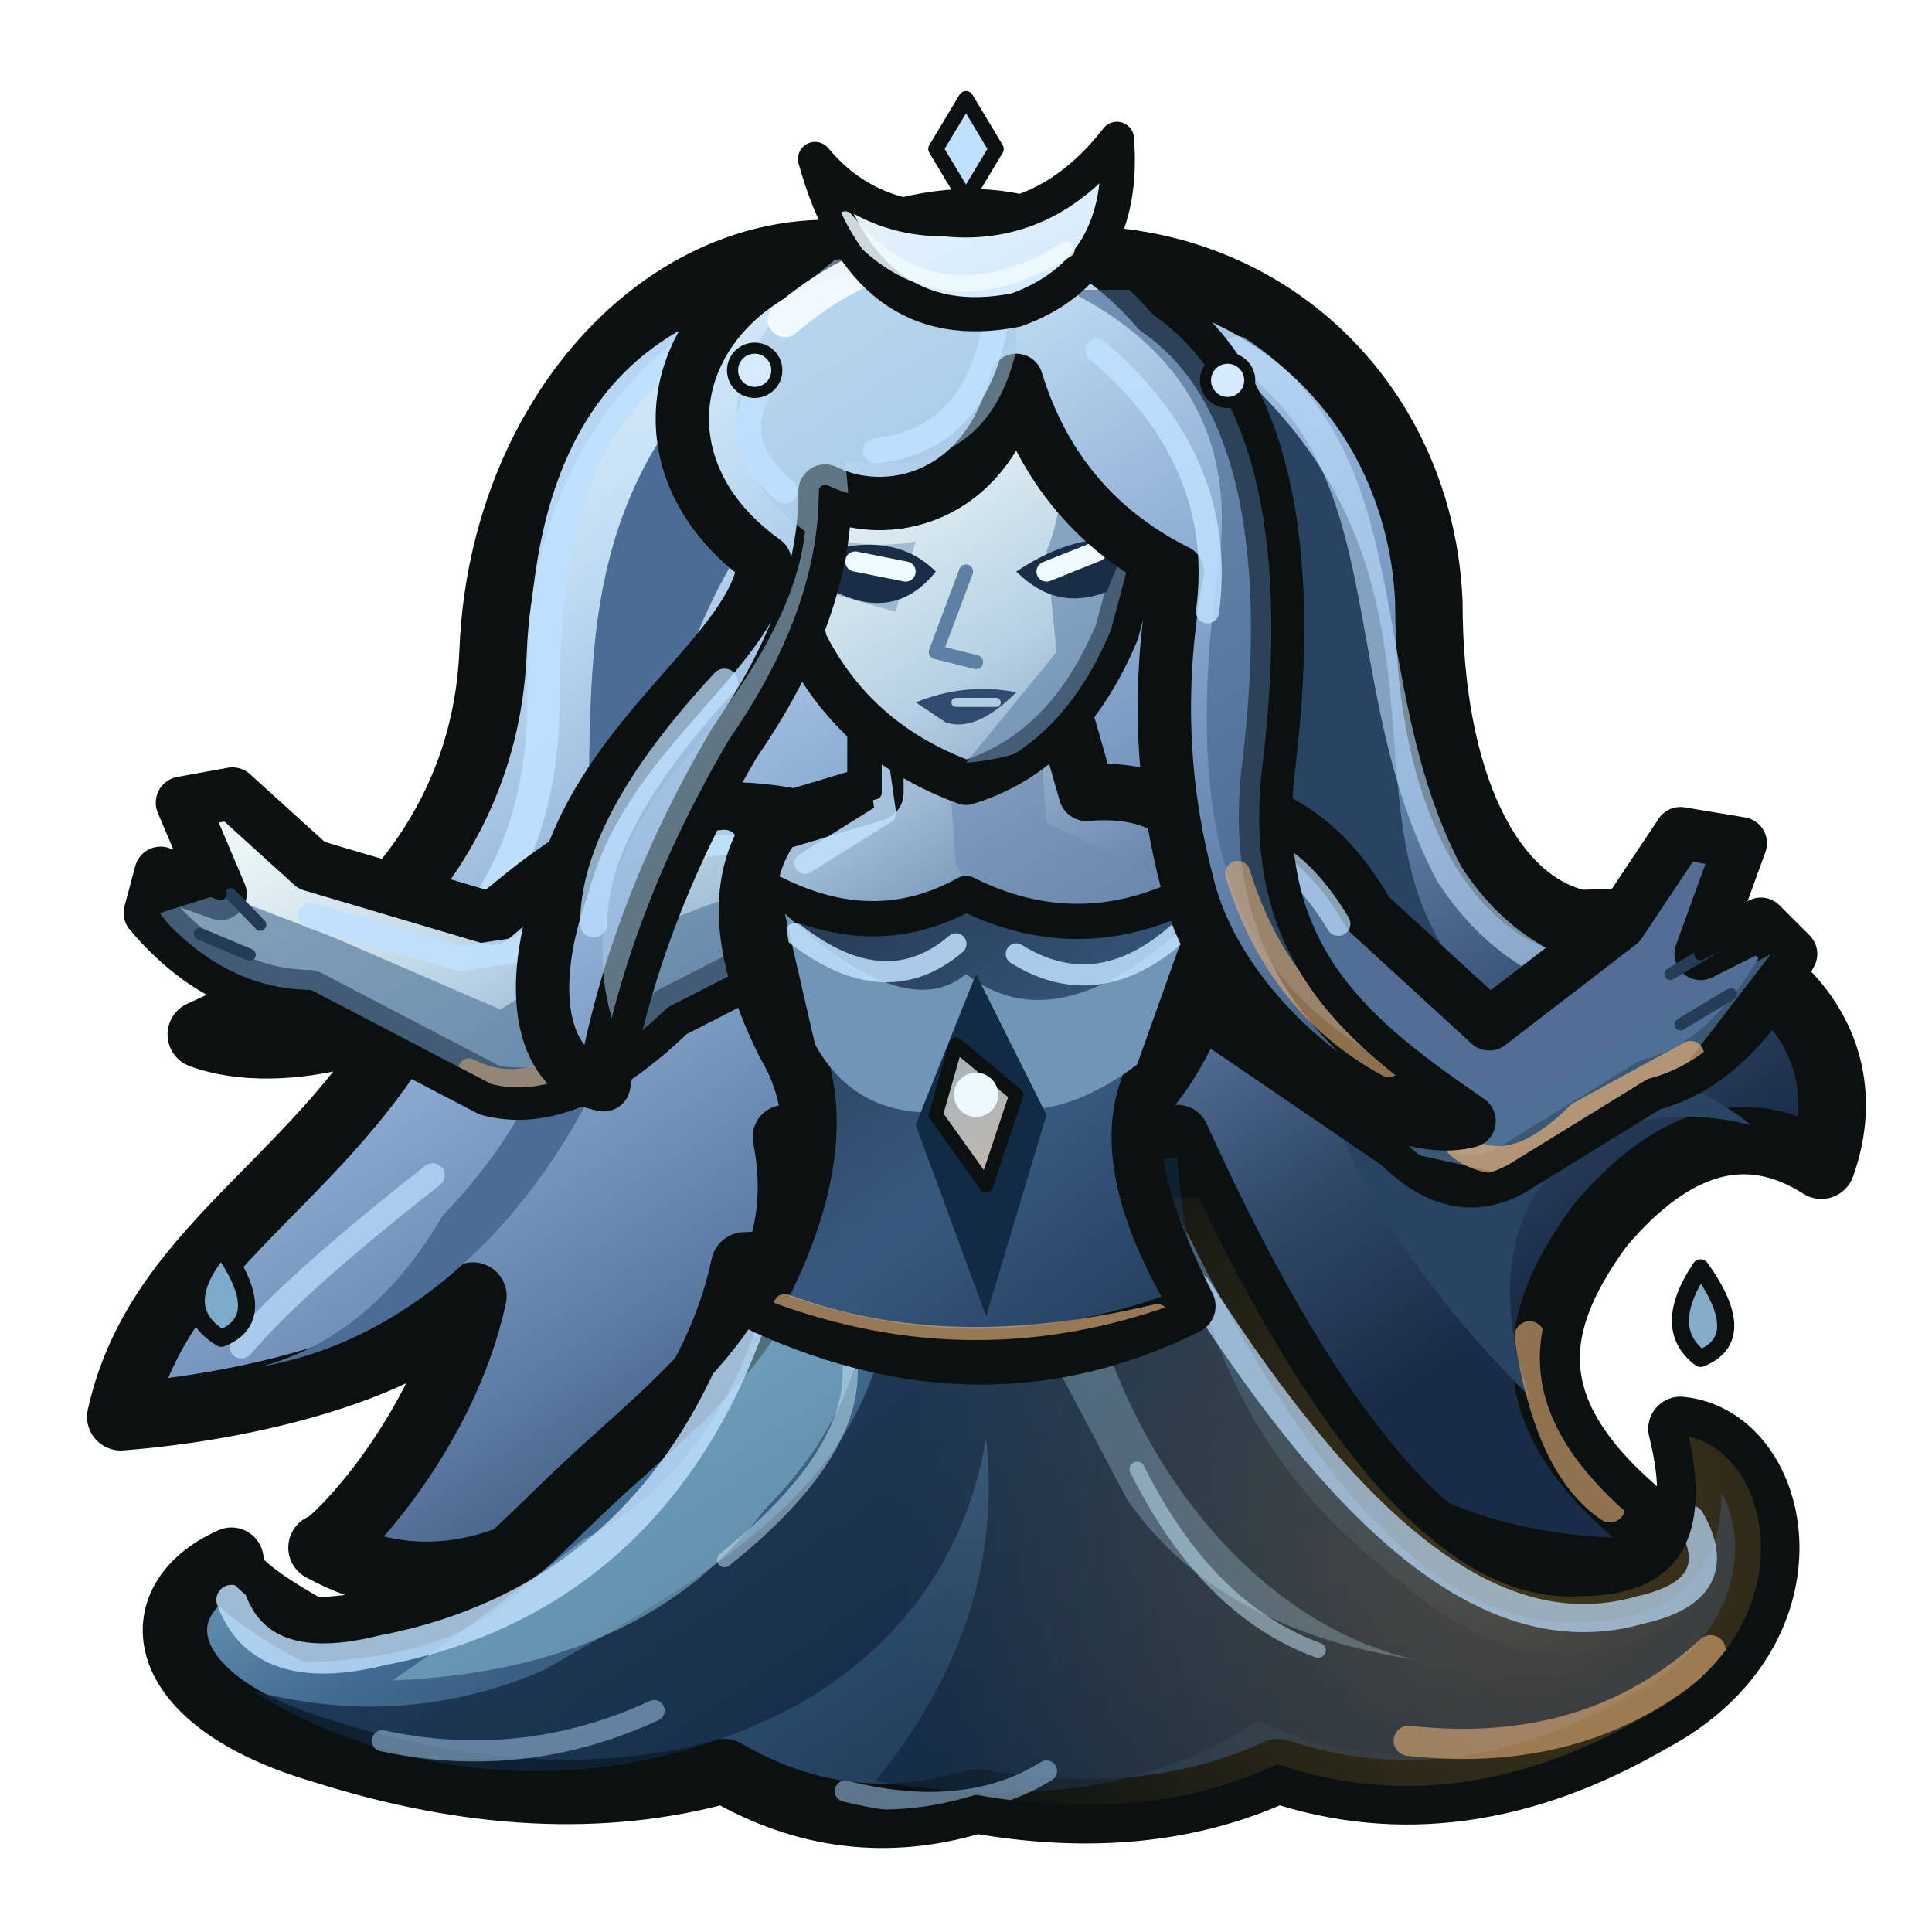
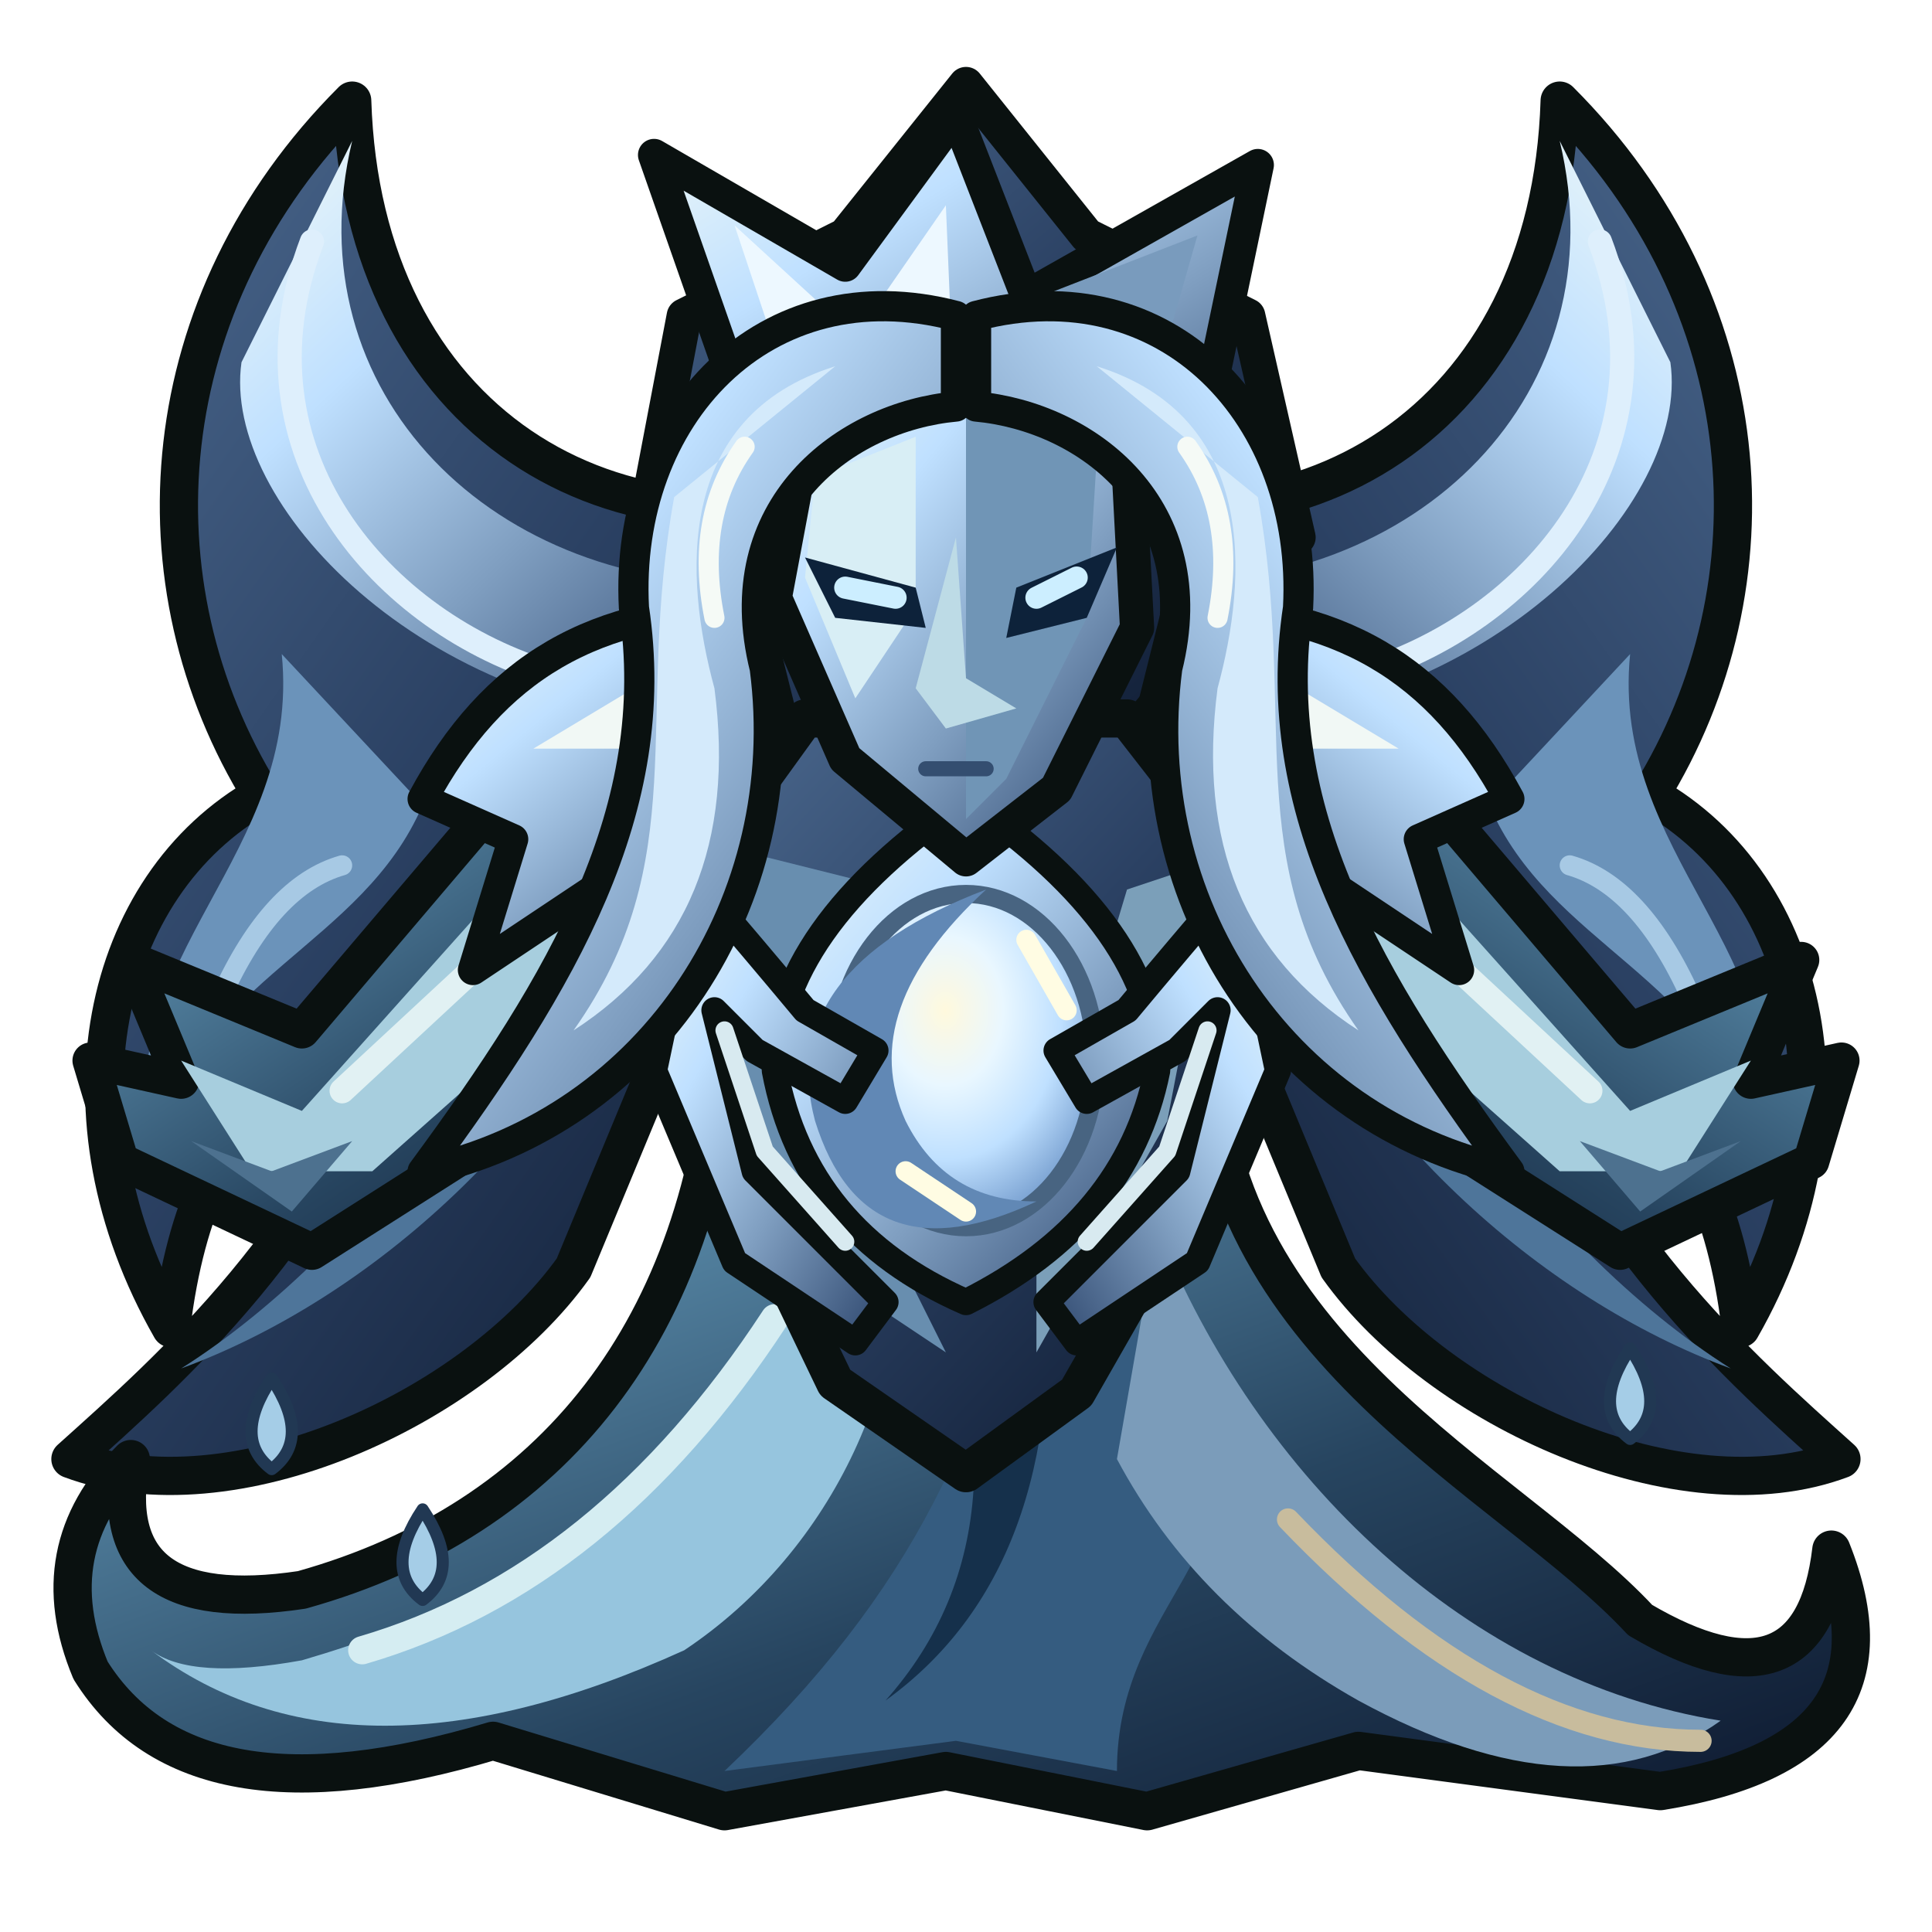
<svg xmlns="http://www.w3.org/2000/svg" viewBox="0 0 192 192" width="192" height="192">
  <defs>
-     <linearGradient id="boss_lakemother_3-hair" gradientUnits="userSpaceOnUse" x1="53" y1="24" x2="130" y2="143">
-       <stop offset="0" stop-color="#eaf6ff" stop-opacity="1" />
-       <stop offset="0.21" stop-color="#bfdcf3" stop-opacity="1" />
-       <stop offset="0.45" stop-color="#88a8d0" stop-opacity="1" />
-       <stop offset="0.66" stop-color="#5e7da6" stop-opacity="1" />
-       <stop offset="0.85" stop-color="#304969" stop-opacity="1" />
-       <stop offset="1" stop-color="#192c47" stop-opacity="1" />
+     <linearGradient id="boss_lakemother_3-silver" x1="0" y1="0" x2="0.85" y2="1">
+       <stop offset="0" stop-color="#f0f9f7" />
+       <stop offset="0.333" stop-color="#bfe0ff" />
+       <stop offset="0.667" stop-color="#7f9ec0" />
+       <stop offset="1" stop-color="#3b557b" />
    </linearGradient>
-     <linearGradient id="boss_lakemother_3-lock" gradientUnits="userSpaceOnUse" x1="42" y1="42" x2="153" y2="139">
-       <stop offset="0" stop-color="#dcedfa" stop-opacity="1" />
-       <stop offset="0.27" stop-color="#a8c8e7" stop-opacity="1" />
-       <stop offset="0.54" stop-color="#6f8fb8" stop-opacity="1" />
-       <stop offset="0.8" stop-color="#3c577c" stop-opacity="1" />
-       <stop offset="1" stop-color="#263c59" stop-opacity="1" />
+     <linearGradient id="boss_lakemother_3-water" x1="0" y1="0" x2="0.85" y2="1">
+       <stop offset="0" stop-color="#9ac5d7" />
+       <stop offset="0.333" stop-color="#517f9d" />
+       <stop offset="0.667" stop-color="#274560" />
+       <stop offset="1" stop-color="#111f36" />
    </linearGradient>
-     <linearGradient id="boss_lakemother_3-water" gradientUnits="userSpaceOnUse" x1="65" y1="79" x2="132" y2="180">
-       <stop offset="0" stop-color="#b7dce9" stop-opacity="1" />
-       <stop offset="0.24" stop-color="#7dacc7" stop-opacity="1" />
-       <stop offset="0.47" stop-color="#416b91" stop-opacity="1" />
-       <stop offset="0.68" stop-color="#294969" stop-opacity="1" />
-       <stop offset="1" stop-color="#15283f" stop-opacity="1" />
+     <linearGradient id="boss_lakemother_3-deep" x1="0" y1="0" x2="0.85" y2="1">
+       <stop offset="0" stop-color="#4d6b91" />
+       <stop offset="0.5" stop-color="#2b4163" />
+       <stop offset="1" stop-color="#101d34" />
    </linearGradient>
-     <linearGradient id="boss_lakemother_3-skin" gradientUnits="userSpaceOnUse" x1="79" y1="48" x2="112" y2="99">
-       <stop offset="0" stop-color="#ecf6f6" stop-opacity="1" />
-       <stop offset="0.4" stop-color="#b6d1e4" stop-opacity="1" />
-       <stop offset="0.7" stop-color="#7f9bbd" stop-opacity="1" />
-       <stop offset="1" stop-color="#536d96" stop-opacity="1" />
+     <radialGradient id="boss_lakemother_3-moon" cx="42%" cy="35%" r="67%">
+       <stop offset="0" stop-color="#fff9dd" />
+       <stop offset="0.333" stop-color="#e9f7ff" />
+       <stop offset="0.667" stop-color="#bfe0ff" />
+       <stop offset="1" stop-color="#759dce" />
+     </radialGradient>
+     <linearGradient id="boss_lakemother_3-gold" x1="0" y1="0" x2="0.85" y2="1">
+       <stop offset="0" stop-color="#edd9a7" />
+       <stop offset="0.5" stop-color="#aa9a77" />
+       <stop offset="1" stop-color="#566c79" />
    </linearGradient>
-     <linearGradient id="boss_lakemother_3-cloth" gradientUnits="userSpaceOnUse" x1="80" y1="87" x2="120" y2="139">
-       <stop offset="0" stop-color="#243952" stop-opacity="1" />
-       <stop offset="0.5" stop-color="#38597f" stop-opacity="1" />
-       <stop offset="1" stop-color="#1d3452" stop-opacity="1" />
-     </linearGradient>
-     <linearGradient id="boss_lakemother_3-silver" gradientUnits="userSpaceOnUse" x1="77" y1="11" x2="119" y2="111">
-       <stop offset="0" stop-color="#f4f9fb" stop-opacity="1" />
-       <stop offset="0.4" stop-color="#bfe0ff" stop-opacity="1" />
-       <stop offset="0.7" stop-color="#8faecc" stop-opacity="1" />
-       <stop offset="1" stop-color="#c4b9ac" stop-opacity="1" />
-     </linearGradient>
-     <radialGradient id="boss_lakemother_3-warm" gradientUnits="userSpaceOnUse" cx="152" cy="154" r="63">
-       <stop offset="0" stop-color="#ffb547" stop-opacity="0.24" />
-       <stop offset="1" stop-color="#ffb547" stop-opacity="0" />
-     </radialGradient>
-     <clipPath id="boss_lakemother_3-cut0">
-       <path d="M94 27 C72 17 50 37 49 64 C48 87 29 98 20 102 C28 105 42 101 43 96 C34 116 16 122 12 140 C25 139 41 135 47 128 C44 142 33 153 32 153 C50 163 70 144 74 125 L119 123 C124 144 142 158 170 155 C150 142 151 132 159 121 Q170 108 181 115 C186 101 173 90 157 91 C148 89 142 77 142 59 C141 36 120 19 94 27Z" fill="none" />
-     </clipPath>
-     <clipPath id="boss_lakemother_3-cut1">
-       <path d="M78 113 C81 128 70 137 60 146 C48 157 47 161 31 162 Q22 157 23 155 C14 159 15 169 32 174 Q54 181 72 176 Q84 183 97 179 Q114 182 127 176 Q145 182 164 171 C181 162 177 143 167 142 Q171 158 157 158 C141 159 127 135 117 113Z" fill="none" />
-     </clipPath>
-     <clipPath id="boss_lakemother_3-cut2">
-       <path d="M78 80 C65 78 57 84 49 91 L31 86 L23 79 L18 80 L22 89 L16 87 L15 91 Q22 99 31 99 L49 108 Q57 110 67 100 L82 92Z" fill="none" />
-     </clipPath>
-     <clipPath id="boss_lakemother_3-cut3">
-       <path d="M114 80 Q128 76 136 90 L148 101 L161 91 L167 82 L173 83 L169 94 L175 91 L178 94 Q172 105 164 107 L151 115 Q145 119 139 113 L117 98Z" fill="none" />
-     </clipPath>
-     <clipPath id="boss_lakemother_3-cut4">
-       <path d="M87 65 L104 64 L108 78 Q119 77 122 88 Q120 101 114 108 Q110 113 118 129 Q98 139 76 129 Q84 113 78 103 Q71 89 77 81 L87 78Z" fill="none" />
-     </clipPath>
-     <clipPath id="boss_lakemother_3-cut5">
-       <path d="M77 88 Q87 93 96 88 Q108 94 120 87 L114 105 Q109 114 118 129 Q97 137 76 129 Q85 112 79 101Z" fill="none" />
-     </clipPath>
-     <clipPath id="boss_lakemother_3-cut6">
-       <path d="M77 47 C76 35 86 30 96 31 Q112 32 115 47 L111 62 Q106 74 96 77 Q85 73 80 63Z" fill="none" />
-     </clipPath>
-     <clipPath id="boss_lakemother_3-cut7">
-       <path d="M76 55 C62 45 67 28 83 24 Q102 15 115 30 C128 39 128 60 126 76 C124 95 135 103 146 110.6 C137 113 121 100 118 87 Q114 72 117 56 Q105 50 101 37 C98 49 88 51 82 48 Q82 60 73 73 Q63 90 60 107 C54 106 52 98 56 87 C60 72 75 64 76 55Z" fill="none" />
-     </clipPath>
-     <clipPath id="boss_lakemother_3-cut8">
-       <path d="M81 15 Q86 21 94 21 Q104 22 111 13 Q112 26 101 30 Q86 33 81 15Z" fill="none" />
-     </clipPath>
  </defs>
-   <g transform="translate(0 0.8)">
-     <path d="M94 27 C72 17 50 37 49 64 C48 87 29 98 20 102 C28 105 42 101 43 96 C34 116 16 122 12 140 C25 139 41 135 47 128 C44 142 33 153 32 153 C50 163 70 144 74 125 L119 123 C124 144 142 158 170 155 C150 142 151 132 159 121 Q170 108 181 115 C186 101 173 90 157 91 C148 89 142 77 142 59 C141 36 120 19 94 27Z" fill="url(#boss_lakemother_3-hair)" stroke="#0a1110" stroke-width="6.7" stroke-linecap="round" stroke-linejoin="round" />
-     <g clip-path="url(#boss_lakemother_3-cut0)">
-       <path d="M70 37 C47 63 71 92 44 120 Q37 132 26 135 C49 131 64 105 65 86 Q65 57 86 40Z" fill="#4a6c95" />
-       <path d="M125 38 C149 62 128 88 153 102 Q168 106 174 111 C158 107 145 118 152 138 C132 118 125 98 129 73Z" fill="#294363" />
-       <path d="M78 30 C57 34 54 52 54 69 C54 91 39 99 34 101" fill="none" stroke="#bfe0ff" stroke-width="3.2" stroke-linecap="round" stroke-linejoin="round" opacity="0.95" />
-       <path d="M43 116 Q29 127 24 133" fill="none" stroke="#bfe0ff" stroke-width="2.4" stroke-linecap="round" stroke-linejoin="round" opacity="0.7" />
-       <path d="M123 34 C140 45 134 67 144 86 Q151 97 165 98" fill="none" stroke="#bfe0ff" stroke-width="2.8" stroke-linecap="round" stroke-linejoin="round" opacity="0.6" />
-       <path d="M152 132 Q154 145 160 149" fill="none" stroke="#e4af78" stroke-width="3" stroke-linecap="round" stroke-linejoin="round" opacity="0.62" />
+   <g stroke-linecap="round" stroke-linejoin="round">
+     <g transform="translate(-1 0)">
+       <path d="M89 48 C62 57 37 42 36 10 C16 30 14 58 27 79 C11 88 6 111 18 132 C21 107 34 105 42 99 C33 123 18 136 8 145 C24 151 48 140 58 126 L75 85Z" fill="url(#boss_lakemother_3-deep)" stroke="#0a1110" stroke-width="3.8" />
+       <path d="M36 14 C30 39 50 59 77 58 L71 72 C43 71 23 50 25 36Z" fill="url(#boss_lakemother_3-silver)" />
+       <path d="M29 65 C31 85 12 95 16 114 C21 97 37 94 43 80Z" fill="#6b93ba" />
+       <path d="M32 24 C24 45 39 62 56 67" fill="none" stroke="#deeffc" stroke-width="2.4" />
+       <path d="M23 99 Q28 88 35 86" fill="none" stroke="#a7c9e4" stroke-width="2" />
+       <path d="M61 75 C57 98 38 124 19 136 C38 129 57 112 66 90Z" fill="#4e759a" />
    </g>
-     <path d="M94 27 C72 17 50 37 49 64 C48 87 29 98 20 102 C28 105 42 101 43 96 C34 116 16 122 12 140 C25 139 41 135 47 128 C44 142 33 153 32 153 C50 163 70 144 74 125 L119 123 C124 144 142 158 170 155 C150 142 151 132 159 121 Q170 108 181 115 C186 101 173 90 157 91 C148 89 142 77 142 59 C141 36 120 19 94 27Z" fill="none" stroke="#0a1110" stroke-width="1.25" stroke-linecap="round" stroke-linejoin="round" />
+     <g transform="translate(192 0) scale(-1 1) translate(1 0)">
+       <path d="M89 48 C62 57 37 42 36 10 C16 30 14 58 27 79 C11 88 6 111 18 132 C21 107 34 105 42 99 C33 123 18 136 8 145 C24 151 48 140 58 126 L75 85Z" fill="url(#boss_lakemother_3-deep)" stroke="#0a1110" stroke-width="3.8" />
+       <path d="M36 14 C30 39 50 59 77 58 L71 72 C43 71 23 50 25 36Z" fill="url(#boss_lakemother_3-silver)" />
+       <path d="M29 65 C31 85 12 95 16 114 C21 97 37 94 43 80Z" fill="#6b93ba" />
+       <path d="M32 24 C24 45 39 62 56 67" fill="none" stroke="#deeffc" stroke-width="2.4" />
+       <path d="M23 99 Q28 88 35 86" fill="none" stroke="#a7c9e4" stroke-width="2" />
+       <path d="M61 75 C57 98 38 124 19 136 C38 129 57 112 66 90Z" fill="#4e759a" />
+     </g>
+     <path d="M72 103 L120 103 C120 134 150 147 163 161 Q180 171 182 154 Q190 174 165 178 L135 174 114 180 94 176 72 180 49 173 Q19 182 9 166 Q4 154 13 145 Q10 161 30 158 C55 151 70 132 72 103Z" fill="url(#boss_lakemother_3-water)" stroke="#0a1110" stroke-width="3.8" />
+     <path d="M80 115 C79 143 54 158 30 165 Q19 167 15 164 Q35 179 68 164 C83 154 91 136 89 120Z" fill="#96c5de" />
+     <path d="M103 119 C98 142 91 158 72 176 L95 173 111 176 C111 159 126 154 119 140Z" fill="#355c80" />
+     <path d="M115 122 C125 147 146 167 171 171 Q157 181 135 169 Q119 160 111 145Z" fill="#7b9cba" />
+     <path d="M91 121 Q104 151 88 169 Q106 156 104 126Z" fill="#15304b" />
+     <path d="M77 131 Q60 157 36 164" fill="none" stroke="#d5edf2" stroke-width="2.8" />
+     <path d="M128 151 Q149 173 169 173" fill="none" stroke="#c8bc9d" stroke-width="2.2" />
+     <g transform="translate(0 1.4)">
+       <path d="M64 51 L68 30 84 22 96 7 108 22 124 30 129 52 112 72 78 71Z" fill="url(#boss_lakemother_3-deep)" stroke="#0a1110" stroke-width="3.5" />
+       <path d="M72 34 L65 14 84 25 95 10 102 28 125 15 120 39 95 53Z" fill="url(#boss_lakemother_3-silver)" stroke="#0a1110" stroke-width="3.2" />
+       <path d="M73 21 L85 32 94 19 95 43 78 36Z" fill="#edf8ff" />
+       <path d="M101 29 L119 22 115 36 100 43Z" fill="#799bbd" />
+       <g>
+         <path d="M76 71 Q57 63 47 81 L30 101 13 94 18 106 9 104 12 114 31 123 53 109 69 96 80 87Z" fill="url(#boss_lakemother_3-water)" stroke="#0a1110" stroke-width="3.6" />
+         <path d="M68 75 Q55 73 47 90 L30 109 18 104 25 115 37 115 55 99 72 89Z" fill="#a7cede" />
+         <path d="M59 79 L48 94 34 107" fill="none" stroke="#e1f1f3" stroke-width="2.5" />
+         <path d="M19 112 L27 115 35 112 29 119Z" fill="#4d718f" />
+         <path d="M75 59 C59 59 49 65 42 78 L51 82 47 95 65 83 79 75Z" fill="url(#boss_lakemother_3-silver)" stroke="#0a1110" stroke-width="3" />
+         <path d="M68 64 L53 73 62 73 72 70Z" fill="#f1f8f5" />
+       </g>
+       <g transform="translate(192 0) scale(-1 1)">
+         <path d="M76 71 Q57 63 47 81 L30 101 13 94 18 106 9 104 12 114 31 123 53 109 69 96 80 87Z" fill="url(#boss_lakemother_3-water)" stroke="#0a1110" stroke-width="3.6" />
+         <path d="M68 75 Q55 73 47 90 L30 109 18 104 25 115 37 115 55 99 72 89Z" fill="#a7cede" />
+         <path d="M59 79 L48 94 34 107" fill="none" stroke="#e1f1f3" stroke-width="2.5" />
+         <path d="M19 112 L27 115 35 112 29 119Z" fill="#4d718f" />
+         <path d="M75 59 C59 59 49 65 42 78 L51 82 47 95 65 83 79 75Z" fill="url(#boss_lakemother_3-silver)" stroke="#0a1110" stroke-width="3" />
+         <path d="M68 64 L53 73 62 73 72 70Z" fill="#f1f8f5" />
+       </g>
+       <path d="M80 70 L112 70 126 88 119 116 107 137 96 145 83 136 71 111 67 88Z" fill="url(#boss_lakemother_3-deep)" stroke="#0a1110" stroke-width="3.8" />
+       <path d="M73 83 L85 86 83 111 94 133 79 123 72 106Z" fill="#688eaf" />
+       <path d="M112 87 L121 84 116 110 103 133 103 117Z" fill="#7b9fb9" />
+       <path d="M96 78 Q115 91 115 105 Q112 120 96 128 Q80 121 77 105 Q77 91 96 78Z" fill="url(#boss_lakemother_3-silver)" stroke="#0a1110" stroke-width="2.6" />
+       <ellipse cx="96" cy="104" rx="12.88" ry="16.56" fill="url(#boss_lakemother_3-moon)" stroke="#486481" stroke-width="1.8" />
+       <path d="M98 87 Q85 99 90 110 Q94 118 103 118 Q86 126 81 110 Q77 95 98 87Z" fill="#6188b5" />
+       <path d="M102 92 L106 99 M90 115 L96 119" fill="none" stroke="#fffce3" stroke-width="2" />
+       <g>
+         <path d="M69 86 Q75 93 80 99 L87 103 84 108 75 103 71 99 75 115 88 128 85 132 73 124 65 105Z" fill="url(#boss_lakemother_3-silver)" stroke="#0a1110" stroke-width="2.6" />
+         <path d="M72 101 L76 113 84 122" fill="none" stroke="#d8eaf0" stroke-width="1.8" />
+       </g>
+       <g transform="translate(192 0) scale(-1 1)">
+         <path d="M69 86 Q75 93 80 99 L87 103 84 108 75 103 71 99 75 115 88 128 85 132 73 124 65 105Z" fill="url(#boss_lakemother_3-silver)" stroke="#0a1110" stroke-width="2.6" />
+         <path d="M72 101 L76 113 84 122" fill="none" stroke="#d8eaf0" stroke-width="1.8" />
+       </g>
+       <path d="M80 42 L95 33 112 42 113 61 105 77 96 84 84 74 77 58Z" fill="url(#boss_lakemother_3-silver)" stroke="#0a1110" stroke-width="3.4" />
+       <path d="M96 38 L109 44 108 60 100 76 96 80Z" fill="#7095b6" />
+       <path d="M81 46 L91 42 91 59 85 68 80 56Z" fill="#d8eef5" />
+       <path d="M80 54 L91 57 92 61 83 60Z" fill="#0d223a" />
+       <path d="M101 57 L111 53 108 60 100 62Z" fill="#0d223a" />
+       <path d="M84 57 L89 58 M103 58 L107 56" fill="none" stroke="#cceeff" stroke-width="2.2" />
+       <path d="M95 52 L96 66 101 69 94 71 91 67Z" fill="#bddbe6" />
+       <path d="M92 75 L98 75" fill="none" stroke="#344e70" stroke-width="1.5" />
+       <g>
+         <path d="M95 30 C76 25 62 40 63 59 C66 79 56 96 42 115 C65 110 79 88 76 65 C72 49 84 40 95 39Z" fill="url(#boss_lakemother_3-silver)" stroke="#0a1110" stroke-width="3" />
+         <path d="M83 35 C67 40 68 56 71 67 Q74 90 57 101 C69 84 63 70 67 48Z" fill="#d4eafb" />
+         <path d="M74 43 Q69 50 71 60" fill="none" stroke="#f5faf6" stroke-width="2" />
+       </g>
+       <g transform="translate(192 0) scale(-1 1)">
+         <path d="M95 30 C76 25 62 40 63 59 C66 79 56 96 42 115 C65 110 79 88 76 65 C72 49 84 40 95 39Z" fill="url(#boss_lakemother_3-silver)" stroke="#0a1110" stroke-width="3" />
+         <path d="M83 35 C67 40 68 56 71 67 Q74 90 57 101 C69 84 63 70 67 48Z" fill="#d4eafb" />
+         <path d="M74 43 Q69 50 71 60" fill="none" stroke="#f5faf6" stroke-width="2" />
+       </g>
+     </g>
+     <path d="M27 137 q-4 6 0 9 q4 -3 0 -9Z" fill="#a5cde7" stroke="#213853" stroke-width="1.2" />
+     <path d="M162 134 q-4 6 0 9 q4 -3 0 -9Z" fill="#a5cde7" stroke="#213853" stroke-width="1.2" />
+     <path d="M42 150 q-4 6 0 9 q4 -3 0 -9Z" fill="#a5cde7" stroke="#213853" stroke-width="1.2" />
  </g>
-   <path d="M78 113 C81 128 70 137 60 146 C48 157 47 161 31 162 Q22 157 23 155 C14 159 15 169 32 174 Q54 181 72 176 Q84 183 97 179 Q114 182 127 176 Q145 182 164 171 C181 162 177 143 167 142 Q171 158 157 158 C141 159 127 135 117 113Z" fill="url(#boss_lakemother_3-water)" stroke="#0a1110" stroke-width="6.4" stroke-linecap="round" stroke-linejoin="round" />
-   <g clip-path="url(#boss_lakemother_3-cut1)">
-     <path d="M88 118 C92 144 75 154 54 166 Q40 172 25 168 C41 178 62 179 80 169 Q95 160 98 143 Q100 161 87 177 Q110 181 125 171 C144 180 166 169 172 157 Q156 172 139 157 C123 145 118 129 117 115Z" fill="#10253e" opacity="0.72" />
-     <path d="M78 119 Q75 144 58 153 Q45 163 39 167 Q64 166 76 150 Q89 137 86 119Z" fill="#89bed6" opacity="0.55" />
-     <path d="M107 119 C108 139 122 161 141 165 Q121 162 112 149 L103 132Z" fill="#7ca4c3" opacity="0.44" />
-     <rect x="19" y="119" width="163" height="64" fill="url(#boss_lakemother_3-warm)" />
-     <path d="M77 123 C72 145 59 160 38 164 Q26 167 23 159" fill="none" stroke="#bfe0ff" stroke-width="3" stroke-linecap="round" stroke-linejoin="round" opacity="0.82" />
-     <path d="M119 128 C135 153 149 164 163 160 Q172 158 168 151" fill="none" stroke="#bfe0ff" stroke-width="2.8" stroke-linecap="round" stroke-linejoin="round" opacity="0.7" />
-     <path d="M38 173 Q52 176 65 170 M84 178 Q96 181 104 176" fill="none" stroke="#8baccc" stroke-width="2.1" stroke-linecap="round" stroke-linejoin="round" opacity="0.65" />
-     <path d="M140 173 Q158 175 170 164" fill="none" stroke="#e4af78" stroke-width="3" stroke-linecap="round" stroke-linejoin="round" opacity="0.6" />
-     <path d="M72 155 Q87 143 84 133 M113 146 Q120 160 131 164" fill="none" stroke="#c5e8f5" stroke-width="1.5" stroke-linecap="round" stroke-linejoin="round" opacity="0.5" />
-   </g>
-   <path d="M78 113 C81 128 70 137 60 146 C48 157 47 161 31 162 Q22 157 23 155 C14 159 15 169 32 174 Q54 181 72 176 Q84 183 97 179 Q114 182 127 176 Q145 182 164 171 C181 162 177 143 167 142 Q171 158 157 158 C141 159 127 135 117 113Z" fill="none" stroke="#0a1110" stroke-width="1.25" stroke-linecap="round" stroke-linejoin="round" />
-   <g transform="translate(0 0.8)">
-     <g transform="rotate(1 77 84)">
-       <path d="M78 80 C65 78 57 84 49 91 L31 86 L23 79 L18 80 L22 89 L16 87 L15 91 Q22 99 31 99 L49 108 Q57 110 67 100 L82 92Z" fill="url(#boss_lakemother_3-skin)" stroke="#0a1110" stroke-width="5.2" stroke-linecap="round" stroke-linejoin="round" />
-       <g clip-path="url(#boss_lakemother_3-cut2)">
-         <path d="M22 89 L33 93 L50 100 Q62 92 74 88 L78 93 Q60 112 49 108 L31 99 Q22 99 16 91Z" fill="#597c9e" opacity="0.7" />
-         <path d="M72 83 Q61 84 52 94 L46 95 L31 91" fill="none" stroke="#bfe0ff" stroke-width="2.5" stroke-linecap="round" stroke-linejoin="round" opacity="0.9" />
-         <path d="M23 89 L26 92 M20 93 L25 95" fill="none" stroke="#243b57" stroke-width="1.2" stroke-linecap="round" stroke-linejoin="round" opacity="1" />
-         <path d="M47 106 Q53 109 59 103" fill="none" stroke="#e4af78" stroke-width="2.2" stroke-linecap="round" stroke-linejoin="round" opacity="0.5" />
-       </g>
-       <path d="M78 80 C65 78 57 84 49 91 L31 86 L23 79 L18 80 L22 89 L16 87 L15 91 Q22 99 31 99 L49 108 Q57 110 67 100 L82 92Z" fill="none" stroke="#0a1110" stroke-width="1.25" stroke-linecap="round" stroke-linejoin="round" />
-     </g>
-     <g transform="rotate(0 117 84)">
-       <path d="M114 80 Q128 76 136 90 L148 101 L161 91 L167 82 L173 83 L169 94 L175 91 L178 94 Q172 105 164 107 L151 115 Q145 119 139 113 L117 98Z" fill="url(#boss_lakemother_3-skin)" stroke="#0a1110" stroke-width="5.2" stroke-linecap="round" stroke-linejoin="round" />
-       <g clip-path="url(#boss_lakemother_3-cut3)">
-         <path d="M121 86 Q131 84 139 101 L151 109 L165 100 L176 94 L166 107 L150 116 L141 114 L120 96Z" fill="#4e7096" opacity="0.75" />
-         <path d="M119 83 Q127 81 133 91" fill="none" stroke="#bfe0ff" stroke-width="2.4" stroke-linecap="round" stroke-linejoin="round" opacity="0.7" />
-         <path d="M145 113 Q150 117 157 110 L168 104" fill="none" stroke="#e4af78" stroke-width="2.7" stroke-linecap="round" stroke-linejoin="round" opacity="0.7" />
-         <path d="M166 96 L171 93 M167 101 L172 98" fill="none" stroke="#263d58" stroke-width="1.2" stroke-linecap="round" stroke-linejoin="round" opacity="1" />
-       </g>
-       <path d="M114 80 Q128 76 136 90 L148 101 L161 91 L167 82 L173 83 L169 94 L175 91 L178 94 Q172 105 164 107 L151 115 Q145 119 139 113 L117 98Z" fill="none" stroke="#0a1110" stroke-width="1.25" stroke-linecap="round" stroke-linejoin="round" />
-     </g>
-     <path d="M87 65 L104 64 L108 78 Q119 77 122 88 Q120 101 114 108 Q110 113 118 129 Q98 139 76 129 Q84 113 78 103 Q71 89 77 81 L87 78Z" fill="url(#boss_lakemother_3-skin)" stroke="#0a1110" stroke-width="5.6" stroke-linecap="round" stroke-linejoin="round" />
-     <g clip-path="url(#boss_lakemother_3-cut4)">
-       <path d="M103 67 L104 81 L117 87 L113 107 L118 129 L102 133 Q110 112 101 99 L95 85 L94 72Z" fill="#6e8db1" opacity="0.62" />
-       <path d="M87 73 L88 80 L80 85" fill="none" stroke="#bfe0ff" stroke-width="2.1" stroke-linecap="round" stroke-linejoin="round" opacity="0.85" />
-       <path d="M115 114 L119 128" fill="none" stroke="#e4af78" stroke-width="2.2" stroke-linecap="round" stroke-linejoin="round" opacity="0.5" />
-     </g>
-     <path d="M87 65 L104 64 L108 78 Q119 77 122 88 Q120 101 114 108 Q110 113 118 129 Q98 139 76 129 Q84 113 78 103 Q71 89 77 81 L87 78Z" fill="none" stroke="#0a1110" stroke-width="1.25" stroke-linecap="round" stroke-linejoin="round" />
-     <path d="M77 88 Q87 93 96 88 Q108 94 120 87 L114 105 Q109 114 118 129 Q97 137 76 129 Q85 112 79 101Z" fill="url(#boss_lakemother_3-cloth)" stroke="#0a1110" stroke-width="3.5" stroke-linecap="round" stroke-linejoin="round" />
-     <g clip-path="url(#boss_lakemother_3-cut5)">
-       <path d="M78 90 Q90 101 96 96 Q105 103 118 91 L113 105 Q105 111 98 109 Q86 112 81 103Z" fill="#7195b7" />
-       <path d="M97 96 L104 110 L98 130 L91 111Z" fill="#122b45" />
-       <path d="M79 92 Q88 99 95 93 M101 94 Q109 99 117 92" fill="none" stroke="#bfe0ff" stroke-width="2.1" stroke-linecap="round" stroke-linejoin="round" opacity="0.85" />
-       <path d="M78 129 Q94 135 115 130" fill="none" stroke="#e4af78" stroke-width="2.4" stroke-linecap="round" stroke-linejoin="round" opacity="0.65" />
-       <path d="M95 103 L101 108 L98 117 L93 110Z" fill="url(#boss_lakemother_3-silver)" stroke="#0a1110" stroke-width="1.4" stroke-linecap="round" stroke-linejoin="round" />
-       <circle cx="97" cy="108" r="2.2" fill="#e9f9ff" />
-     </g>
-     <path d="M77 88 Q87 93 96 88 Q108 94 120 87 L114 105 Q109 114 118 129 Q97 137 76 129 Q85 112 79 101Z" fill="none" stroke="#0a1110" stroke-width="1.25" stroke-linecap="round" stroke-linejoin="round" />
-     <path d="M77 47 C76 35 86 30 96 31 Q112 32 115 47 L111 62 Q106 74 96 77 Q85 73 80 63Z" fill="url(#boss_lakemother_3-skin)" stroke="#0a1110" stroke-width="4.4" stroke-linecap="round" stroke-linejoin="round" />
-     <g clip-path="url(#boss_lakemother_3-cut6)">
-       <path d="M101 34 Q108 44 104 54 L105 64 L96 75 Q109 74 112 61 L115 47Z" fill="#6687ac" opacity="0.65" />
-       <path d="M80 52 Q86 54 91 53 L89 60 L82 58Z" fill="#6687ac" opacity="0.45" />
-       <path d="M80 48 Q80 39 89 36" fill="none" stroke="#bfe0ff" stroke-width="2.4" stroke-linecap="round" stroke-linejoin="round" opacity="0.8" />
-       <path d="M82 54 Q89 52 93 56 Q89 61 83 58Z" fill="#182d46" />
-       <path d="M101 56 Q107 52 112 53 L110 58 Q105 60 101 56Z" fill="#182d46" />
-       <path d="M85 55 L90 56 M104 56 L109 54" fill="none" stroke="#effbff" stroke-width="2" stroke-linecap="round" stroke-linejoin="round" opacity="1" />
-       <path d="M96 56 L93 64 L97 65" fill="none" stroke="#5e80a4" stroke-width="1.4" stroke-linecap="round" stroke-linejoin="round" opacity="1" />
-       <path d="M91 69 Q96 67 101 68 Q97 72 94 71Z" fill="#324b70" />
-       <path d="M95 69 L99 69" fill="none" stroke="#bddeec" stroke-width="0.9" stroke-linecap="round" stroke-linejoin="round" opacity="0.9" />
-     </g>
-     <path d="M77 47 C76 35 86 30 96 31 Q112 32 115 47 L111 62 Q106 74 96 77 Q85 73 80 63Z" fill="none" stroke="#0a1110" stroke-width="1.25" stroke-linecap="round" stroke-linejoin="round" />
-     <path d="M76 55 C62 45 67 28 83 24 Q102 15 115 30 C128 39 128 60 126 76 C124 95 135 103 146 110.6 C137 113 121 100 118 87 Q114 72 117 56 Q105 50 101 37 C98 49 88 51 82 48 Q82 60 73 73 Q63 90 60 107 C54 106 52 98 56 87 C60 72 75 64 76 55Z" fill="url(#boss_lakemother_3-hair)" stroke="#0a1110" stroke-width="5.3" stroke-linecap="round" stroke-linejoin="round" />
-     <g clip-path="url(#boss_lakemother_3-cut7)">
-       <path d="M83 25 C69 36 72 46 80 52 Q79 62 67 76 C57 88 59 100 64 107 Q60 92 73 80 C86 68 85 55 84 45 Q98 47 101 34 L101 24Z" fill="#a5c9e5" opacity="0.55" />
-       <path d="M106 28 Q124 37 121 56 C117 86 124 100 145 108 Q125 95 127 78 C130 51 128 34 114 28Z" fill="#426389" opacity="0.6" />
-       <path d="M78 31 Q91 20 103 27" fill="none" stroke="#f2fbff" stroke-width="3.4" stroke-linecap="round" stroke-linejoin="round" opacity="0.95" />
-       <path d="M76 37 Q72 43 78 48 M99 31 Q97 43 87 44" fill="none" stroke="#bfe0ff" stroke-width="2.5" stroke-linecap="round" stroke-linejoin="round" opacity="0.9" />
-       <path d="M72 67 Q59 81 59 91" fill="none" stroke="#bfe0ff" stroke-width="2.7" stroke-linecap="round" stroke-linejoin="round" opacity="0.75" />
-       <path d="M109 34 Q122 45 120 60" fill="none" stroke="#bfe0ff" stroke-width="2.3" stroke-linecap="round" stroke-linejoin="round" opacity="0.85" />
-       <path d="M123 86 Q127 99 138 105" fill="none" stroke="#e4af78" stroke-width="2.5" stroke-linecap="round" stroke-linejoin="round" opacity="0.6" />
-     </g>
-     <path d="M76 55 C62 45 67 28 83 24 Q102 15 115 30 C128 39 128 60 126 76 C124 95 135 103 146 110.6 C137 113 121 100 118 87 Q114 72 117 56 Q105 50 101 37 C98 49 88 51 82 48 Q82 60 73 73 Q63 90 60 107 C54 106 52 98 56 87 C60 72 75 64 76 55Z" fill="none" stroke="#0a1110" stroke-width="1.25" stroke-linecap="round" stroke-linejoin="round" />
-     <path d="M81 15 Q86 21 94 21 Q104 22 111 13 Q112 26 101 30 Q86 33 81 15Z" fill="url(#boss_lakemother_3-silver)" stroke="#0a1110" stroke-width="3.4" stroke-linecap="round" stroke-linejoin="round" />
-     <g clip-path="url(#boss_lakemother_3-cut8)">
-       <path d="M84 21 Q93 32 106 24" fill="none" stroke="#eefaff" stroke-width="1.6" stroke-linecap="round" stroke-linejoin="round" opacity="0.85" />
-     </g>
-     <path d="M81 15 Q86 21 94 21 Q104 22 111 13 Q112 26 101 30 Q86 33 81 15Z" fill="none" stroke="#0a1110" stroke-width="1.25" stroke-linecap="round" stroke-linejoin="round" />
-     <path d="M96 9 L99 14 L96 19 L93 14Z" fill="#bfe0ff" stroke="#0a1110" stroke-width="1.5" stroke-linecap="round" stroke-linejoin="round" />
-     <circle cx="75" cy="36" r="2.2" fill="#d5eaff" stroke="#0a1110" stroke-width="1.1" />
-     <circle cx="122" cy="37" r="2.2" fill="#d5eaff" stroke="#0a1110" stroke-width="1.1" />
-   </g>
-   <path d="M22 124 Q17 130 22 133 Q27 131 22 124Z" fill="#7dacca" stroke="#0a1110" stroke-width="1.7" stroke-linecap="round" stroke-linejoin="round" />
-   <path d="M169 126 Q165 132 169 135 Q174 133 169 126Z" fill="#83adc9" stroke="#0a1110" stroke-width="1.7" stroke-linecap="round" stroke-linejoin="round" />
</svg>
